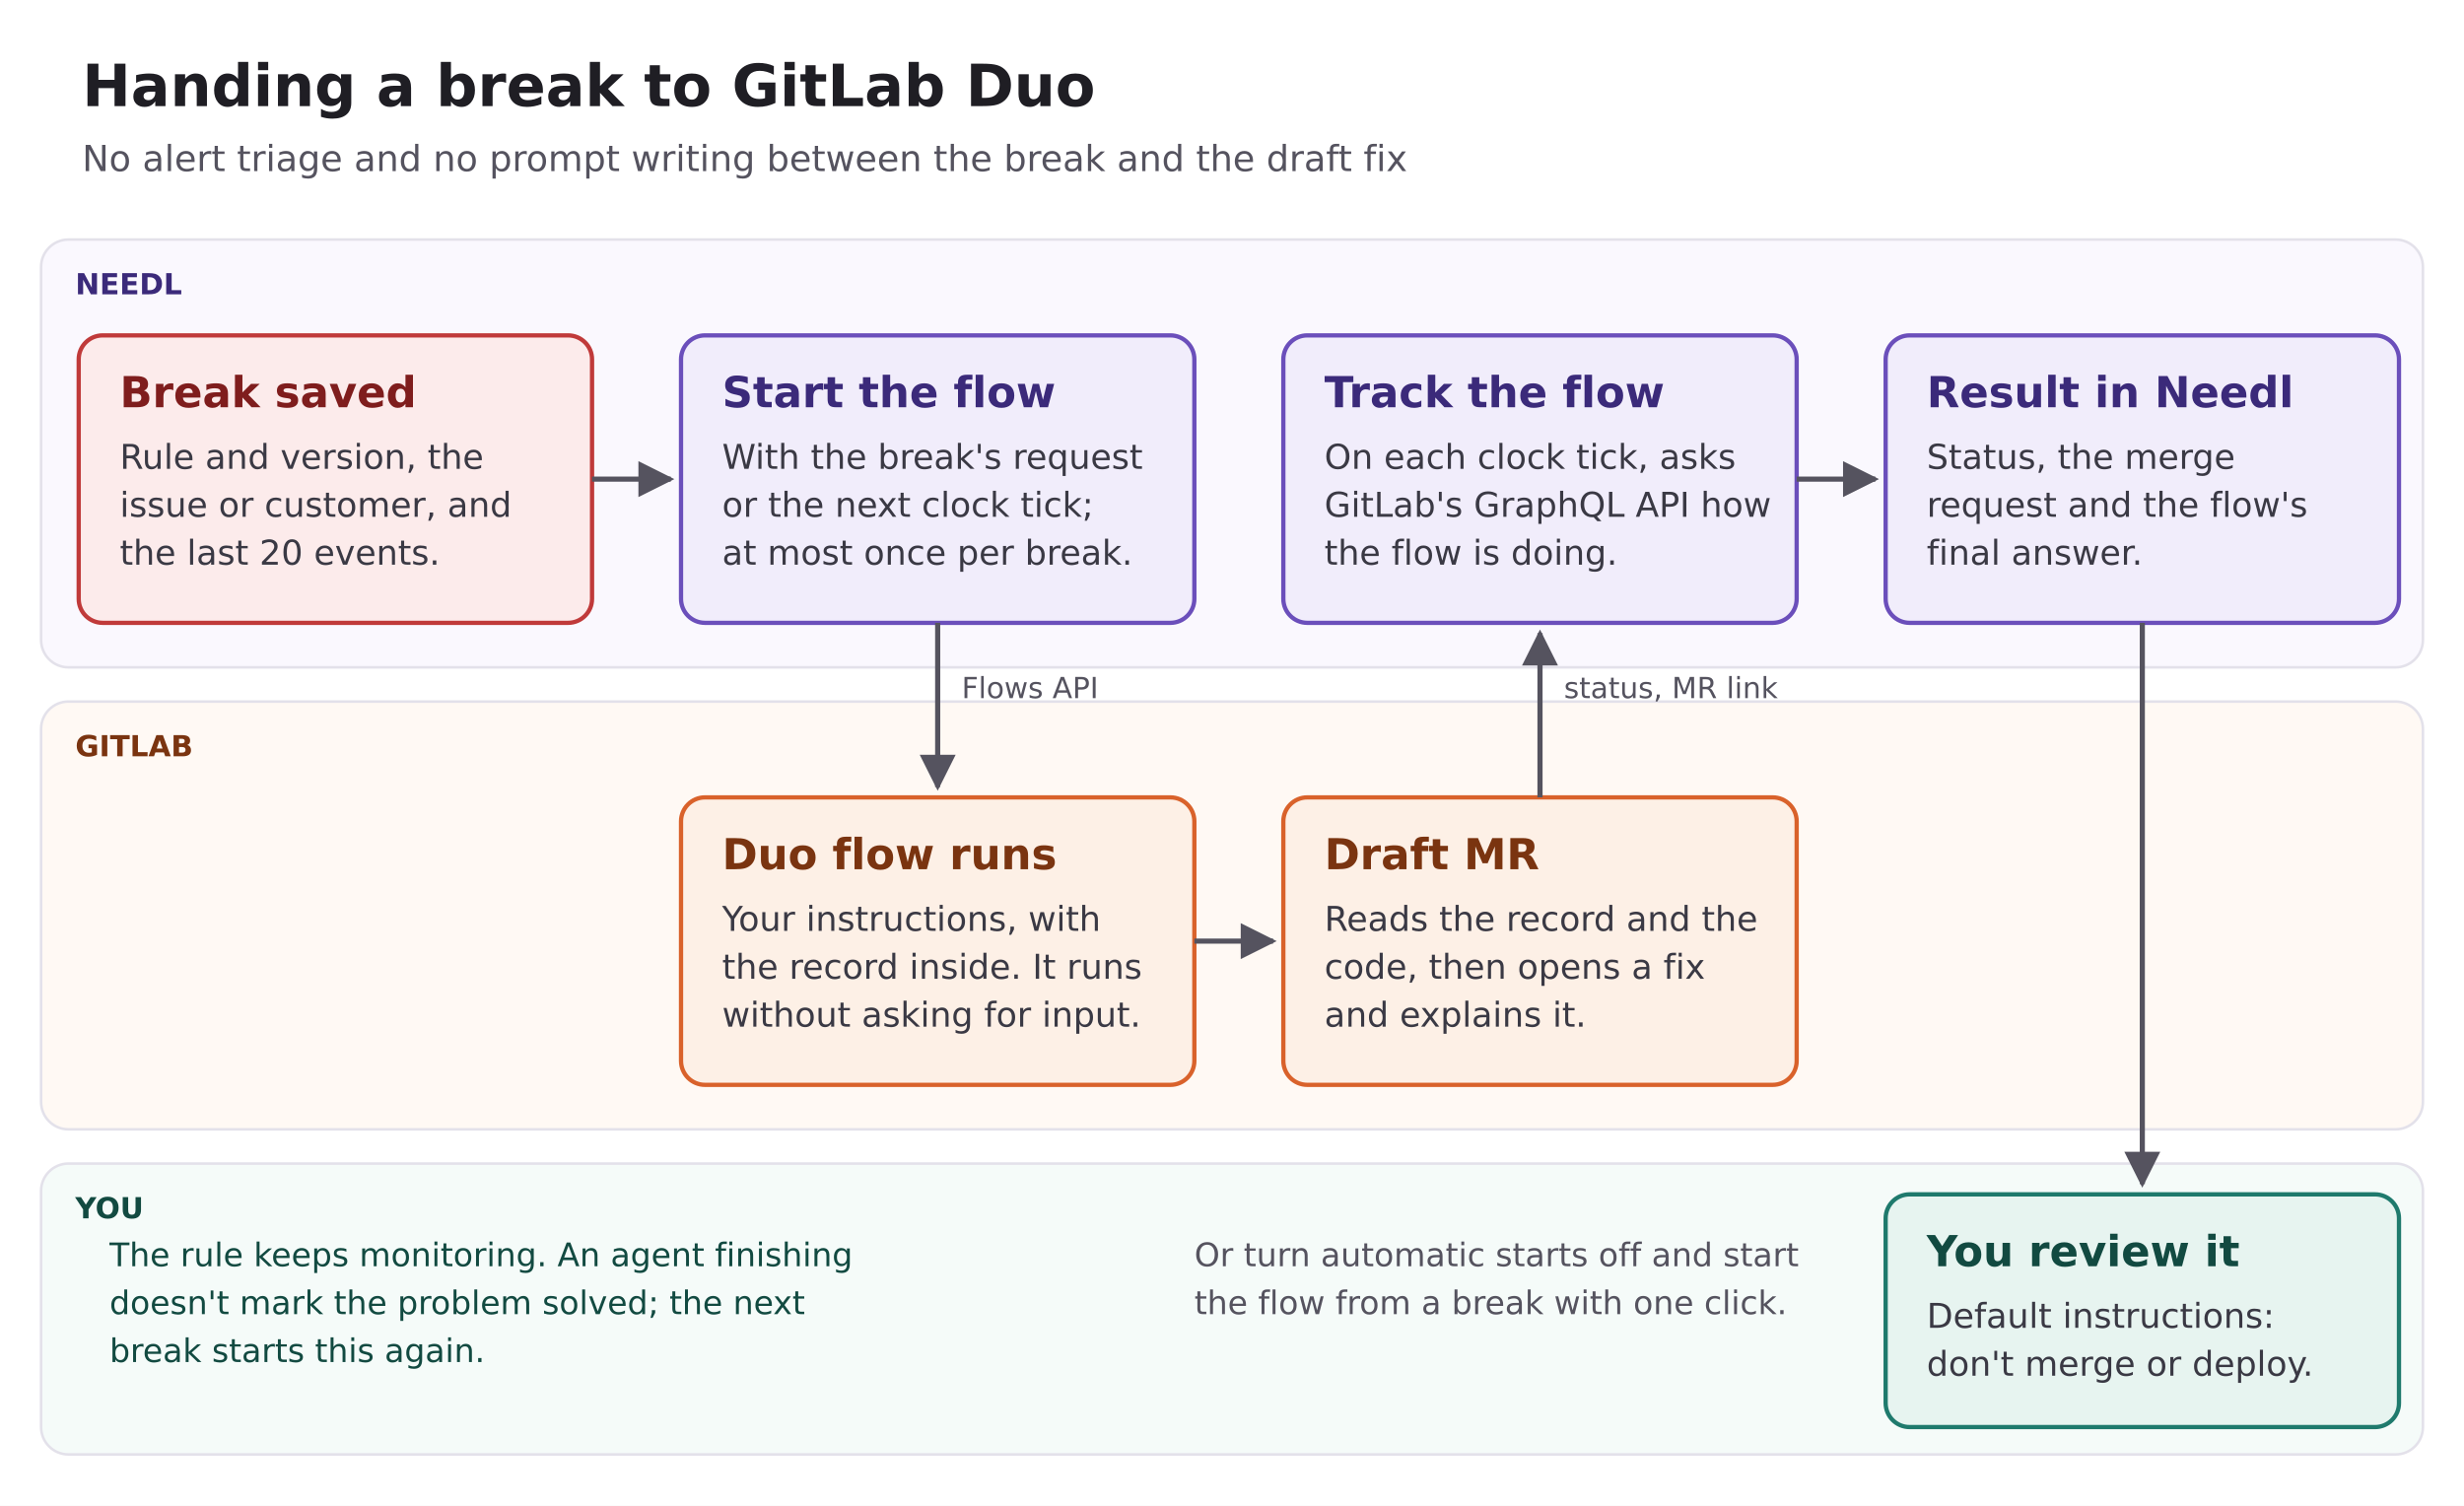
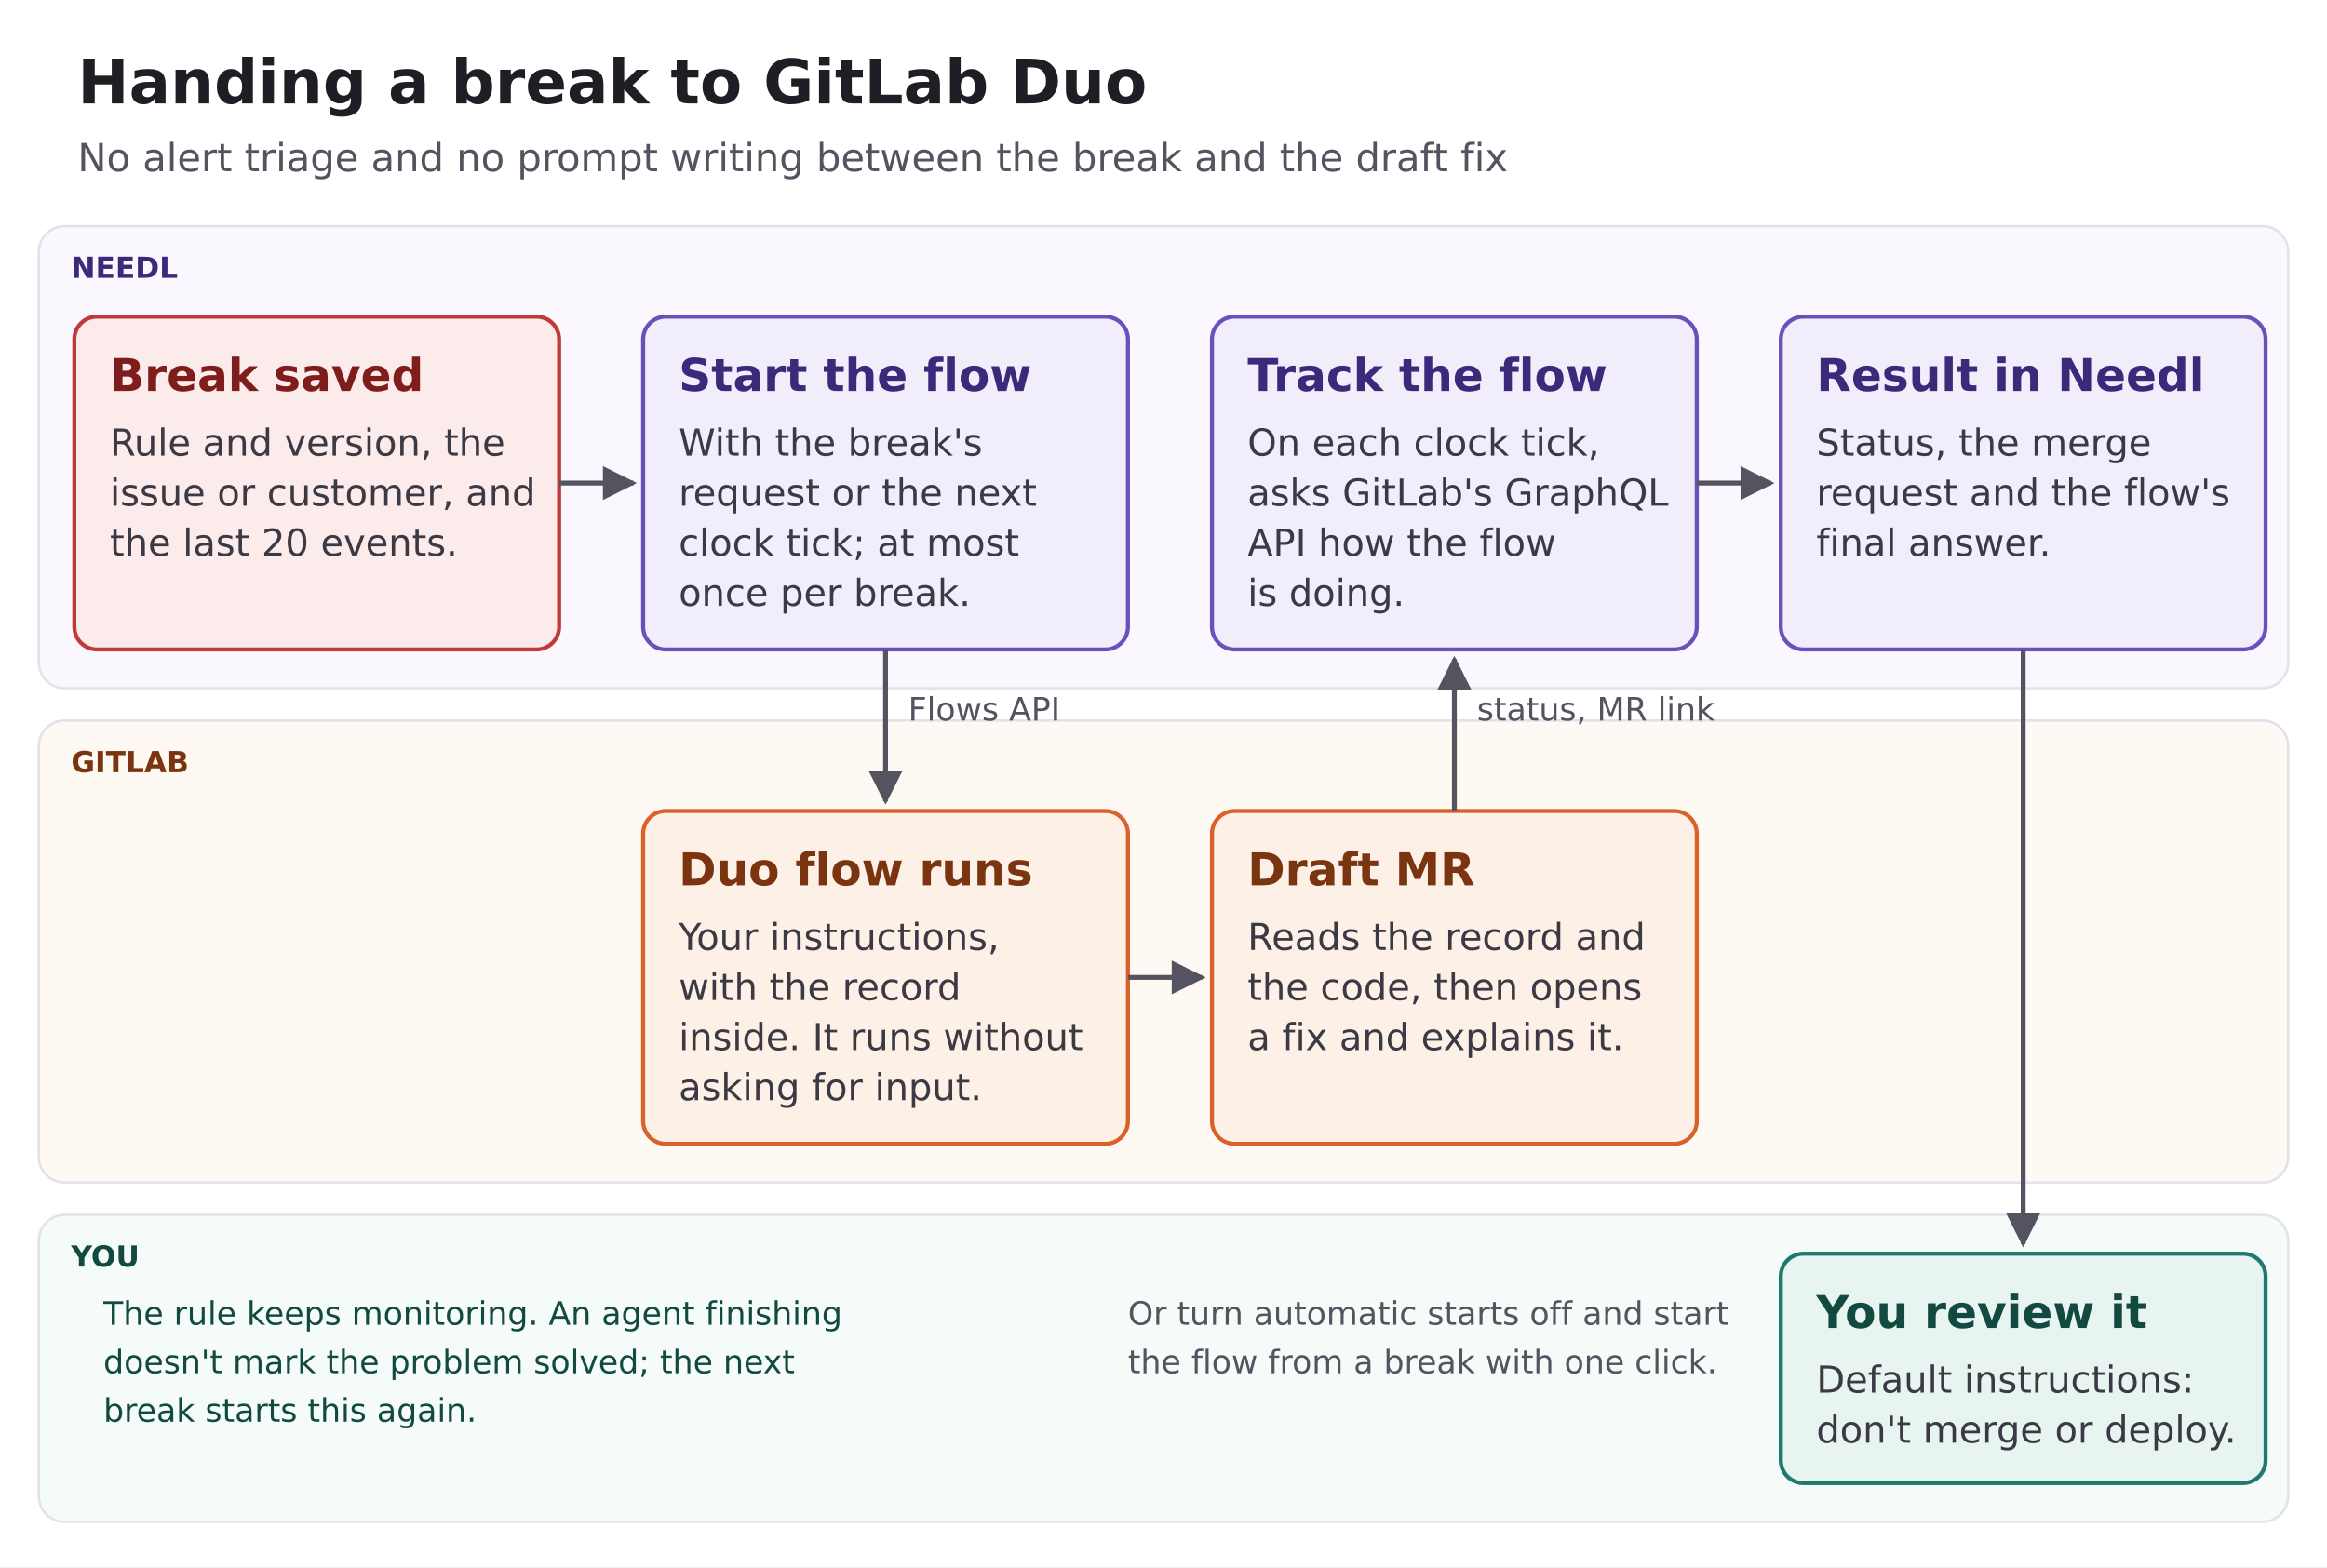
- <svg xmlns="http://www.w3.org/2000/svg" width="1440" height="880" viewBox="0 0 1440 880" role="img" aria-labelledby="t d">
+ <svg xmlns="http://www.w3.org/2000/svg" width="1440" height="970" viewBox="0 0 1440 970" role="img" aria-labelledby="t d">
  <defs>
    <marker id="head-main" viewBox="0 0 10 10" refX="9" refY="5" markerWidth="7" markerHeight="7" orient="auto-start-reverse">
      <path d="M 0 0 L 10 5 L 0 10 z" fill="#55535F" />
    </marker>
    <marker id="head-loop" viewBox="0 0 10 10" refX="9" refY="5" markerWidth="7" markerHeight="7" orient="auto-start-reverse">
      <path d="M 0 0 L 10 5 L 0 10 z" fill="#6B4FBB" />
    </marker>
  </defs>
-   <rect width="1440" height="880" fill="#FFFFFF" />
-   <text class="title" x="48" y="62" font-family="'DejaVu Sans', Verdana, Arial, sans-serif" font-size="34" font-weight="bold" fill="#1F1E24" text-anchor="start">Handing a break to GitLab Duo</text>
-   <text class="subtitle" x="48" y="100" font-family="'DejaVu Sans', Verdana, Arial, sans-serif" font-size="21" font-weight="normal" fill="#55535F" text-anchor="start">No alert triage and no prompt writing between the break and the draft fix</text>
-   <rect x="24" y="140" width="1392" height="250" rx="16" fill="#FAF8FE" stroke="#E3E1EA" stroke-width="1.5" />
-   <text class="tag" x="44" y="172" font-family="'DejaVu Sans', Verdana, Arial, sans-serif" font-size="17" font-weight="bold" fill="#3B2A7A" text-anchor="start">NEEDL</text>
-   <rect x="24" y="410" width="1392" height="250" rx="16" fill="#FFF9F4" stroke="#E3E1EA" stroke-width="1.5" />
-   <text class="tag" x="44" y="442" font-family="'DejaVu Sans', Verdana, Arial, sans-serif" font-size="17" font-weight="bold" fill="#7A3410" text-anchor="start">GITLAB</text>
-   <rect x="24" y="680" width="1392" height="170" rx="16" fill="#F5FBF9" stroke="#E3E1EA" stroke-width="1.5" />
-   <text class="tag" x="44" y="712" font-family="'DejaVu Sans', Verdana, Arial, sans-serif" font-size="17" font-weight="bold" fill="#124A41" text-anchor="start">YOU</text>
-   <g class="box" id="violation" data-x="46" data-y="196" data-w="300" data-h="168">
-     <rect x="46" y="196" width="300" height="168" rx="14" fill="#FCEBEB" stroke="#C03A3A" stroke-width="2.5" />
-     <text class="label" x="70" y="238" font-family="'DejaVu Sans', Verdana, Arial, sans-serif" font-size="25" font-weight="bold" fill="#7F1D1D" text-anchor="start">Break saved</text>
-     <text class="label" x="70" y="274" font-family="'DejaVu Sans', Verdana, Arial, sans-serif" font-size="20" font-weight="normal" fill="#3A3944" text-anchor="start">Rule and version, the</text>
-     <text class="label" x="70" y="302" font-family="'DejaVu Sans', Verdana, Arial, sans-serif" font-size="20" font-weight="normal" fill="#3A3944" text-anchor="start">issue or customer, and</text>
-     <text class="label" x="70" y="330" font-family="'DejaVu Sans', Verdana, Arial, sans-serif" font-size="20" font-weight="normal" fill="#3A3944" text-anchor="start">the last 20 events.</text>
+   <rect width="1440" height="970" fill="#FFFFFF" />
+   <text class="title" x="48" y="64" font-family="'DejaVu Sans', Verdana, Arial, sans-serif" font-size="38" font-weight="bold" fill="#1F1E24" text-anchor="start">Handing a break to GitLab Duo</text>
+   <text class="subtitle" x="48" y="106" font-family="'DejaVu Sans', Verdana, Arial, sans-serif" font-size="24" font-weight="normal" fill="#55535F" text-anchor="start">No alert triage and no prompt writing between the break and the draft fix</text>
+   <rect x="24" y="140" width="1392" height="286" rx="16" fill="#FAF8FE" stroke="#E3E1EA" stroke-width="1.5" />
+   <text class="tag" x="44" y="172" font-family="'DejaVu Sans', Verdana, Arial, sans-serif" font-size="18" font-weight="bold" fill="#3B2A7A" text-anchor="start">NEEDL</text>
+   <rect x="24" y="446" width="1392" height="286" rx="16" fill="#FFF9F4" stroke="#E3E1EA" stroke-width="1.5" />
+   <text class="tag" x="44" y="478" font-family="'DejaVu Sans', Verdana, Arial, sans-serif" font-size="18" font-weight="bold" fill="#7A3410" text-anchor="start">GITLAB</text>
+   <rect x="24" y="752" width="1392" height="190" rx="16" fill="#F5FBF9" stroke="#E3E1EA" stroke-width="1.5" />
+   <text class="tag" x="44" y="784" font-family="'DejaVu Sans', Verdana, Arial, sans-serif" font-size="18" font-weight="bold" fill="#124A41" text-anchor="start">YOU</text>
+   <g class="box" id="violation" data-x="46" data-y="196" data-w="300" data-h="206">
+     <rect x="46" y="196" width="300" height="206" rx="14" fill="#FCEBEB" stroke="#C03A3A" stroke-width="2.5" />
+     <text class="label" x="68" y="242" font-family="'DejaVu Sans', Verdana, Arial, sans-serif" font-size="28" font-weight="bold" fill="#7F1D1D" text-anchor="start">Break saved</text>
+     <text class="label" x="68" y="282" font-family="'DejaVu Sans', Verdana, Arial, sans-serif" font-size="23" font-weight="normal" fill="#3A3944" text-anchor="start">Rule and version, the</text>
+     <text class="label" x="68" y="313" font-family="'DejaVu Sans', Verdana, Arial, sans-serif" font-size="23" font-weight="normal" fill="#3A3944" text-anchor="start">issue or customer, and</text>
+     <text class="label" x="68" y="344" font-family="'DejaVu Sans', Verdana, Arial, sans-serif" font-size="23" font-weight="normal" fill="#3A3944" text-anchor="start">the last 20 events.</text>
  </g>
-   <g class="box" id="launch" data-x="398" data-y="196" data-w="300" data-h="168">
-     <rect x="398" y="196" width="300" height="168" rx="14" fill="#F1EDFB" stroke="#6B4FBB" stroke-width="2.5" />
-     <text class="label" x="422" y="238" font-family="'DejaVu Sans', Verdana, Arial, sans-serif" font-size="25" font-weight="bold" fill="#3B2A7A" text-anchor="start">Start the flow</text>
-     <text class="label" x="422" y="274" font-family="'DejaVu Sans', Verdana, Arial, sans-serif" font-size="20" font-weight="normal" fill="#3A3944" text-anchor="start">With the break's request</text>
-     <text class="label" x="422" y="302" font-family="'DejaVu Sans', Verdana, Arial, sans-serif" font-size="20" font-weight="normal" fill="#3A3944" text-anchor="start">or the next clock tick;</text>
-     <text class="label" x="422" y="330" font-family="'DejaVu Sans', Verdana, Arial, sans-serif" font-size="20" font-weight="normal" fill="#3A3944" text-anchor="start">at most once per break.</text>
+   <g class="box" id="launch" data-x="398" data-y="196" data-w="300" data-h="206">
+     <rect x="398" y="196" width="300" height="206" rx="14" fill="#F1EDFB" stroke="#6B4FBB" stroke-width="2.5" />
+     <text class="label" x="420" y="242" font-family="'DejaVu Sans', Verdana, Arial, sans-serif" font-size="28" font-weight="bold" fill="#3B2A7A" text-anchor="start">Start the flow</text>
+     <text class="label" x="420" y="282" font-family="'DejaVu Sans', Verdana, Arial, sans-serif" font-size="23" font-weight="normal" fill="#3A3944" text-anchor="start">With the break's</text>
+     <text class="label" x="420" y="313" font-family="'DejaVu Sans', Verdana, Arial, sans-serif" font-size="23" font-weight="normal" fill="#3A3944" text-anchor="start">request or the next</text>
+     <text class="label" x="420" y="344" font-family="'DejaVu Sans', Verdana, Arial, sans-serif" font-size="23" font-weight="normal" fill="#3A3944" text-anchor="start">clock tick; at most</text>
+     <text class="label" x="420" y="375" font-family="'DejaVu Sans', Verdana, Arial, sans-serif" font-size="23" font-weight="normal" fill="#3A3944" text-anchor="start">once per break.</text>
  </g>
-   <g class="box" id="track" data-x="750" data-y="196" data-w="300" data-h="168">
-     <rect x="750" y="196" width="300" height="168" rx="14" fill="#F1EDFB" stroke="#6B4FBB" stroke-width="2.5" />
-     <text class="label" x="774" y="238" font-family="'DejaVu Sans', Verdana, Arial, sans-serif" font-size="25" font-weight="bold" fill="#3B2A7A" text-anchor="start">Track the flow</text>
-     <text class="label" x="774" y="274" font-family="'DejaVu Sans', Verdana, Arial, sans-serif" font-size="20" font-weight="normal" fill="#3A3944" text-anchor="start">On each clock tick, asks</text>
-     <text class="label" x="774" y="302" font-family="'DejaVu Sans', Verdana, Arial, sans-serif" font-size="20" font-weight="normal" fill="#3A3944" text-anchor="start">GitLab's GraphQL API how</text>
-     <text class="label" x="774" y="330" font-family="'DejaVu Sans', Verdana, Arial, sans-serif" font-size="20" font-weight="normal" fill="#3A3944" text-anchor="start">the flow is doing.</text>
+   <g class="box" id="track" data-x="750" data-y="196" data-w="300" data-h="206">
+     <rect x="750" y="196" width="300" height="206" rx="14" fill="#F1EDFB" stroke="#6B4FBB" stroke-width="2.5" />
+     <text class="label" x="772" y="242" font-family="'DejaVu Sans', Verdana, Arial, sans-serif" font-size="28" font-weight="bold" fill="#3B2A7A" text-anchor="start">Track the flow</text>
+     <text class="label" x="772" y="282" font-family="'DejaVu Sans', Verdana, Arial, sans-serif" font-size="23" font-weight="normal" fill="#3A3944" text-anchor="start">On each clock tick,</text>
+     <text class="label" x="772" y="313" font-family="'DejaVu Sans', Verdana, Arial, sans-serif" font-size="23" font-weight="normal" fill="#3A3944" text-anchor="start">asks GitLab's GraphQL</text>
+     <text class="label" x="772" y="344" font-family="'DejaVu Sans', Verdana, Arial, sans-serif" font-size="23" font-weight="normal" fill="#3A3944" text-anchor="start">API how the flow</text>
+     <text class="label" x="772" y="375" font-family="'DejaVu Sans', Verdana, Arial, sans-serif" font-size="23" font-weight="normal" fill="#3A3944" text-anchor="start">is doing.</text>
  </g>
-   <g class="box" id="show" data-x="1102" data-y="196" data-w="300" data-h="168">
-     <rect x="1102" y="196" width="300" height="168" rx="14" fill="#F1EDFB" stroke="#6B4FBB" stroke-width="2.5" />
-     <text class="label" x="1126" y="238" font-family="'DejaVu Sans', Verdana, Arial, sans-serif" font-size="25" font-weight="bold" fill="#3B2A7A" text-anchor="start">Result in Needl</text>
-     <text class="label" x="1126" y="274" font-family="'DejaVu Sans', Verdana, Arial, sans-serif" font-size="20" font-weight="normal" fill="#3A3944" text-anchor="start">Status, the merge</text>
-     <text class="label" x="1126" y="302" font-family="'DejaVu Sans', Verdana, Arial, sans-serif" font-size="20" font-weight="normal" fill="#3A3944" text-anchor="start">request and the flow's</text>
-     <text class="label" x="1126" y="330" font-family="'DejaVu Sans', Verdana, Arial, sans-serif" font-size="20" font-weight="normal" fill="#3A3944" text-anchor="start">final answer.</text>
+   <g class="box" id="show" data-x="1102" data-y="196" data-w="300" data-h="206">
+     <rect x="1102" y="196" width="300" height="206" rx="14" fill="#F1EDFB" stroke="#6B4FBB" stroke-width="2.5" />
+     <text class="label" x="1124" y="242" font-family="'DejaVu Sans', Verdana, Arial, sans-serif" font-size="28" font-weight="bold" fill="#3B2A7A" text-anchor="start">Result in Needl</text>
+     <text class="label" x="1124" y="282" font-family="'DejaVu Sans', Verdana, Arial, sans-serif" font-size="23" font-weight="normal" fill="#3A3944" text-anchor="start">Status, the merge</text>
+     <text class="label" x="1124" y="313" font-family="'DejaVu Sans', Verdana, Arial, sans-serif" font-size="23" font-weight="normal" fill="#3A3944" text-anchor="start">request and the flow's</text>
+     <text class="label" x="1124" y="344" font-family="'DejaVu Sans', Verdana, Arial, sans-serif" font-size="23" font-weight="normal" fill="#3A3944" text-anchor="start">final answer.</text>
  </g>
-   <g class="box" id="flow" data-x="398" data-y="466" data-w="300" data-h="168">
-     <rect x="398" y="466" width="300" height="168" rx="14" fill="#FDF0E6" stroke="#D9622B" stroke-width="2.5" />
-     <text class="label" x="422" y="508" font-family="'DejaVu Sans', Verdana, Arial, sans-serif" font-size="25" font-weight="bold" fill="#7A3410" text-anchor="start">Duo flow runs</text>
-     <text class="label" x="422" y="544" font-family="'DejaVu Sans', Verdana, Arial, sans-serif" font-size="20" font-weight="normal" fill="#3A3944" text-anchor="start">Your instructions, with</text>
-     <text class="label" x="422" y="572" font-family="'DejaVu Sans', Verdana, Arial, sans-serif" font-size="20" font-weight="normal" fill="#3A3944" text-anchor="start">the record inside. It runs</text>
-     <text class="label" x="422" y="600" font-family="'DejaVu Sans', Verdana, Arial, sans-serif" font-size="20" font-weight="normal" fill="#3A3944" text-anchor="start">without asking for input.</text>
+   <g class="box" id="flow" data-x="398" data-y="502" data-w="300" data-h="206">
+     <rect x="398" y="502" width="300" height="206" rx="14" fill="#FDF0E6" stroke="#D9622B" stroke-width="2.5" />
+     <text class="label" x="420" y="548" font-family="'DejaVu Sans', Verdana, Arial, sans-serif" font-size="28" font-weight="bold" fill="#7A3410" text-anchor="start">Duo flow runs</text>
+     <text class="label" x="420" y="588" font-family="'DejaVu Sans', Verdana, Arial, sans-serif" font-size="23" font-weight="normal" fill="#3A3944" text-anchor="start">Your instructions,</text>
+     <text class="label" x="420" y="619" font-family="'DejaVu Sans', Verdana, Arial, sans-serif" font-size="23" font-weight="normal" fill="#3A3944" text-anchor="start">with the record</text>
+     <text class="label" x="420" y="650" font-family="'DejaVu Sans', Verdana, Arial, sans-serif" font-size="23" font-weight="normal" fill="#3A3944" text-anchor="start">inside. It runs without</text>
+     <text class="label" x="420" y="681" font-family="'DejaVu Sans', Verdana, Arial, sans-serif" font-size="23" font-weight="normal" fill="#3A3944" text-anchor="start">asking for input.</text>
  </g>
-   <g class="box" id="mr" data-x="750" data-y="466" data-w="300" data-h="168">
-     <rect x="750" y="466" width="300" height="168" rx="14" fill="#FDF0E6" stroke="#D9622B" stroke-width="2.5" />
-     <text class="label" x="774" y="508" font-family="'DejaVu Sans', Verdana, Arial, sans-serif" font-size="25" font-weight="bold" fill="#7A3410" text-anchor="start">Draft MR</text>
-     <text class="label" x="774" y="544" font-family="'DejaVu Sans', Verdana, Arial, sans-serif" font-size="20" font-weight="normal" fill="#3A3944" text-anchor="start">Reads the record and the</text>
-     <text class="label" x="774" y="572" font-family="'DejaVu Sans', Verdana, Arial, sans-serif" font-size="20" font-weight="normal" fill="#3A3944" text-anchor="start">code, then opens a fix</text>
-     <text class="label" x="774" y="600" font-family="'DejaVu Sans', Verdana, Arial, sans-serif" font-size="20" font-weight="normal" fill="#3A3944" text-anchor="start">and explains it.</text>
+   <g class="box" id="mr" data-x="750" data-y="502" data-w="300" data-h="206">
+     <rect x="750" y="502" width="300" height="206" rx="14" fill="#FDF0E6" stroke="#D9622B" stroke-width="2.5" />
+     <text class="label" x="772" y="548" font-family="'DejaVu Sans', Verdana, Arial, sans-serif" font-size="28" font-weight="bold" fill="#7A3410" text-anchor="start">Draft MR</text>
+     <text class="label" x="772" y="588" font-family="'DejaVu Sans', Verdana, Arial, sans-serif" font-size="23" font-weight="normal" fill="#3A3944" text-anchor="start">Reads the record and</text>
+     <text class="label" x="772" y="619" font-family="'DejaVu Sans', Verdana, Arial, sans-serif" font-size="23" font-weight="normal" fill="#3A3944" text-anchor="start">the code, then opens</text>
+     <text class="label" x="772" y="650" font-family="'DejaVu Sans', Verdana, Arial, sans-serif" font-size="23" font-weight="normal" fill="#3A3944" text-anchor="start">a fix and explains it.</text>
  </g>
-   <g class="box" id="review" data-x="1102" data-y="698" data-w="300" data-h="136">
-     <rect x="1102" y="698" width="300" height="136" rx="14" fill="#E7F4F0" stroke="#1F7A6D" stroke-width="2.5" />
-     <text class="label" x="1126" y="740" font-family="'DejaVu Sans', Verdana, Arial, sans-serif" font-size="25" font-weight="bold" fill="#124A41" text-anchor="start">You review it</text>
-     <text class="label" x="1126" y="776" font-family="'DejaVu Sans', Verdana, Arial, sans-serif" font-size="20" font-weight="normal" fill="#3A3944" text-anchor="start">Default instructions:</text>
-     <text class="label" x="1126" y="804" font-family="'DejaVu Sans', Verdana, Arial, sans-serif" font-size="20" font-weight="normal" fill="#3A3944" text-anchor="start">don't merge or deploy.</text>
+   <g class="box" id="review" data-x="1102" data-y="776" data-w="300" data-h="142">
+     <rect x="1102" y="776" width="300" height="142" rx="14" fill="#E7F4F0" stroke="#1F7A6D" stroke-width="2.5" />
+     <text class="label" x="1124" y="822" font-family="'DejaVu Sans', Verdana, Arial, sans-serif" font-size="28" font-weight="bold" fill="#124A41" text-anchor="start">You review it</text>
+     <text class="label" x="1124" y="862" font-family="'DejaVu Sans', Verdana, Arial, sans-serif" font-size="23" font-weight="normal" fill="#3A3944" text-anchor="start">Default instructions:</text>
+     <text class="label" x="1124" y="893" font-family="'DejaVu Sans', Verdana, Arial, sans-serif" font-size="23" font-weight="normal" fill="#3A3944" text-anchor="start">don't merge or deploy.</text>
  </g>
-   <path class="arrow" d="M 346 280.0 L 392 280.0" fill="none" stroke="#55535F" stroke-width="3" stroke-linejoin="round" marker-end="url(#head-main)" />
-   <path class="arrow" d="M 548.0 364 L 548.0 460" fill="none" stroke="#55535F" stroke-width="3" stroke-linejoin="round" marker-end="url(#head-main)" />
-   <text class="note" x="562.0" y="408" font-family="'DejaVu Sans', Verdana, Arial, sans-serif" font-size="17" font-weight="normal" fill="#55535F" text-anchor="start">Flows API</text>
-   <path class="arrow" d="M 698 550.0 L 744 550.0" fill="none" stroke="#55535F" stroke-width="3" stroke-linejoin="round" marker-end="url(#head-main)" />
-   <path class="arrow" d="M 900.0 466 L 900.0 370" fill="none" stroke="#55535F" stroke-width="3" stroke-linejoin="round" marker-end="url(#head-main)" />
-   <text class="note" x="914.0" y="408" font-family="'DejaVu Sans', Verdana, Arial, sans-serif" font-size="17" font-weight="normal" fill="#55535F" text-anchor="start">status, MR link</text>
-   <path class="arrow" d="M 1050 280.0 L 1096 280.0" fill="none" stroke="#55535F" stroke-width="3" stroke-linejoin="round" marker-end="url(#head-main)" />
-   <path class="arrow" d="M 1252.0 364 L 1252.0 692" fill="none" stroke="#55535F" stroke-width="3" stroke-linejoin="round" marker-end="url(#head-main)" />
-   <text class="note" x="64" y="740" font-family="'DejaVu Sans', Verdana, Arial, sans-serif" font-size="19" font-weight="normal" fill="#124A41" text-anchor="start">The rule keeps monitoring. An agent finishing</text>
-   <text class="note" x="64" y="768" font-family="'DejaVu Sans', Verdana, Arial, sans-serif" font-size="19" font-weight="normal" fill="#124A41" text-anchor="start">doesn't mark the problem solved; the next</text>
-   <text class="note" x="64" y="796" font-family="'DejaVu Sans', Verdana, Arial, sans-serif" font-size="19" font-weight="normal" fill="#124A41" text-anchor="start">break starts this again.</text>
-   <text class="note" x="698" y="740" font-family="'DejaVu Sans', Verdana, Arial, sans-serif" font-size="19" font-weight="normal" fill="#55535F" text-anchor="start">Or turn automatic starts off and start</text>
-   <text class="note" x="698" y="768" font-family="'DejaVu Sans', Verdana, Arial, sans-serif" font-size="19" font-weight="normal" fill="#55535F" text-anchor="start">the flow from a break with one click.</text>
+   <path class="arrow" d="M 346 299.0 L 392 299.0" fill="none" stroke="#55535F" stroke-width="3" stroke-linejoin="round" marker-end="url(#head-main)" />
+   <path class="arrow" d="M 548.0 402 L 548.0 496" fill="none" stroke="#55535F" stroke-width="3" stroke-linejoin="round" marker-end="url(#head-main)" />
+   <text class="note" x="562.0" y="446" font-family="'DejaVu Sans', Verdana, Arial, sans-serif" font-size="20" font-weight="normal" fill="#55535F" text-anchor="start">Flows API</text>
+   <path class="arrow" d="M 698 605.0 L 744 605.0" fill="none" stroke="#55535F" stroke-width="3" stroke-linejoin="round" marker-end="url(#head-main)" />
+   <path class="arrow" d="M 900.0 502 L 900.0 408" fill="none" stroke="#55535F" stroke-width="3" stroke-linejoin="round" marker-end="url(#head-main)" />
+   <text class="note" x="914.0" y="446" font-family="'DejaVu Sans', Verdana, Arial, sans-serif" font-size="20" font-weight="normal" fill="#55535F" text-anchor="start">status, MR link</text>
+   <path class="arrow" d="M 1050 299.0 L 1096 299.0" fill="none" stroke="#55535F" stroke-width="3" stroke-linejoin="round" marker-end="url(#head-main)" />
+   <path class="arrow" d="M 1252.0 402 L 1252.0 770" fill="none" stroke="#55535F" stroke-width="3" stroke-linejoin="round" marker-end="url(#head-main)" />
+   <text class="note" x="64" y="820" font-family="'DejaVu Sans', Verdana, Arial, sans-serif" font-size="20" font-weight="normal" fill="#124A41" text-anchor="start">The rule keeps monitoring. An agent finishing</text>
+   <text class="note" x="64" y="850" font-family="'DejaVu Sans', Verdana, Arial, sans-serif" font-size="20" font-weight="normal" fill="#124A41" text-anchor="start">doesn't mark the problem solved; the next</text>
+   <text class="note" x="64" y="880" font-family="'DejaVu Sans', Verdana, Arial, sans-serif" font-size="20" font-weight="normal" fill="#124A41" text-anchor="start">break starts this again.</text>
+   <text class="note" x="698" y="820" font-family="'DejaVu Sans', Verdana, Arial, sans-serif" font-size="20" font-weight="normal" fill="#55535F" text-anchor="start">Or turn automatic starts off and start</text>
+   <text class="note" x="698" y="850" font-family="'DejaVu Sans', Verdana, Arial, sans-serif" font-size="20" font-weight="normal" fill="#55535F" text-anchor="start">the flow from a break with one click.</text>
</svg>
